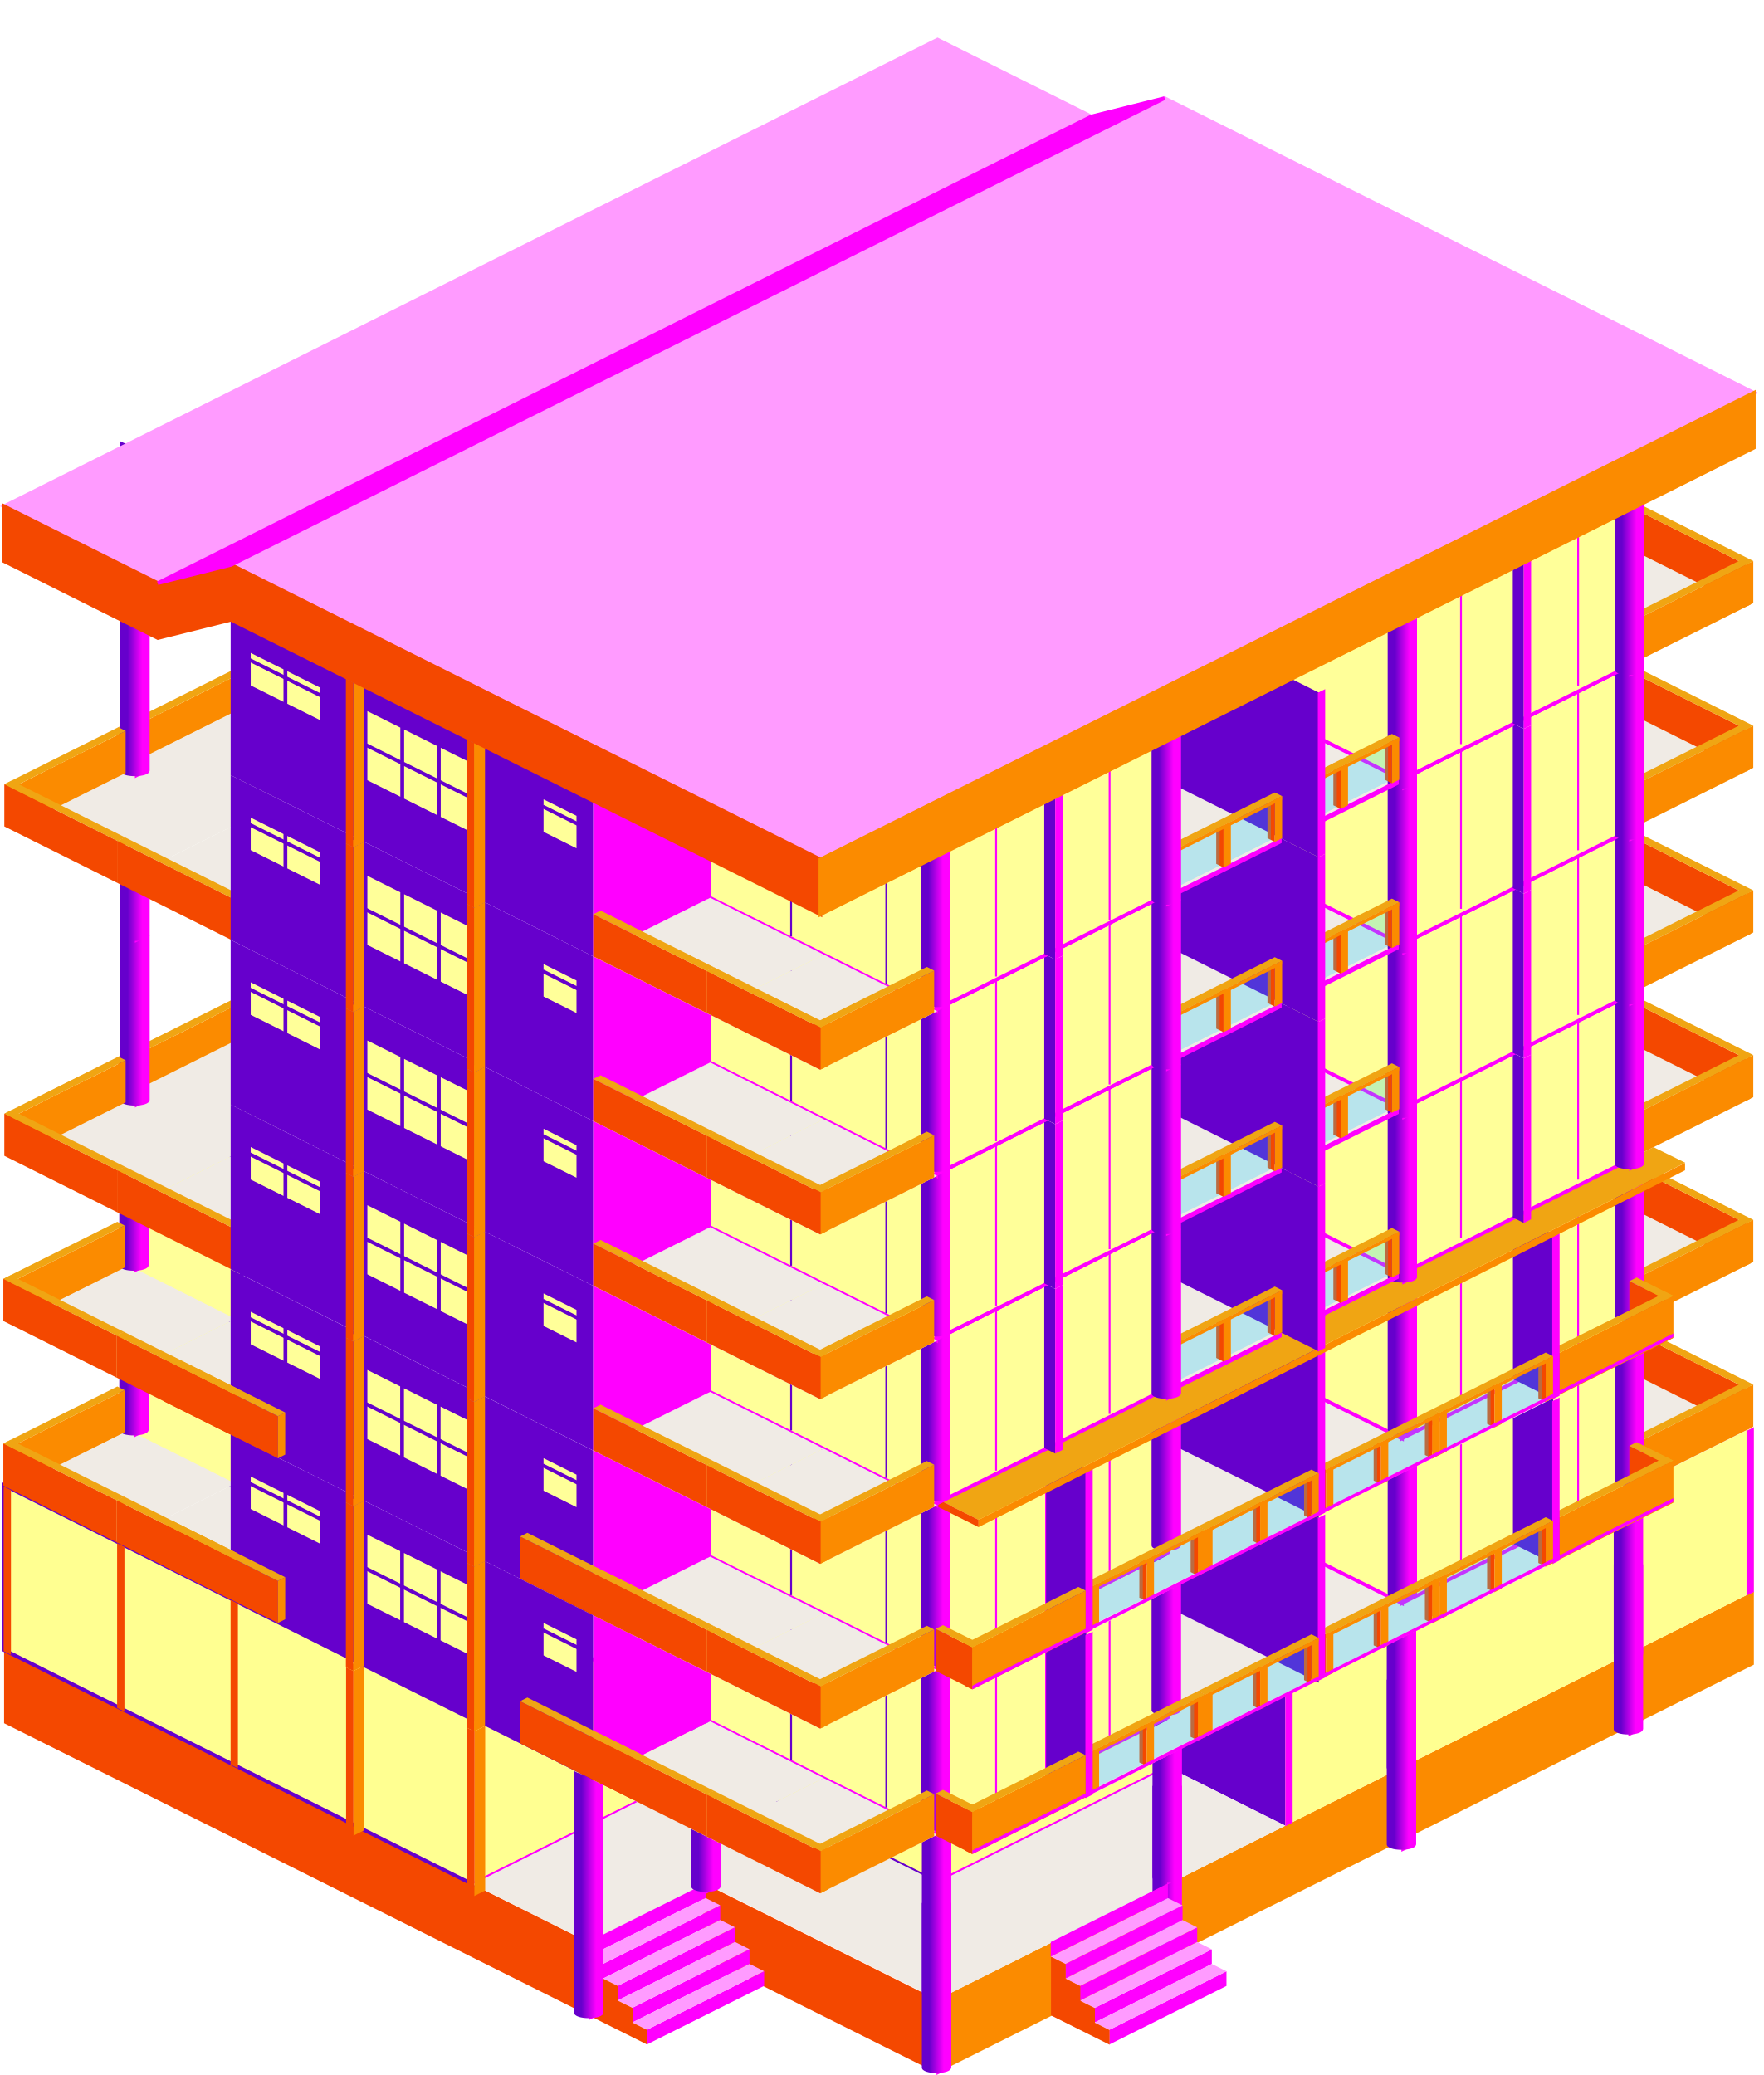
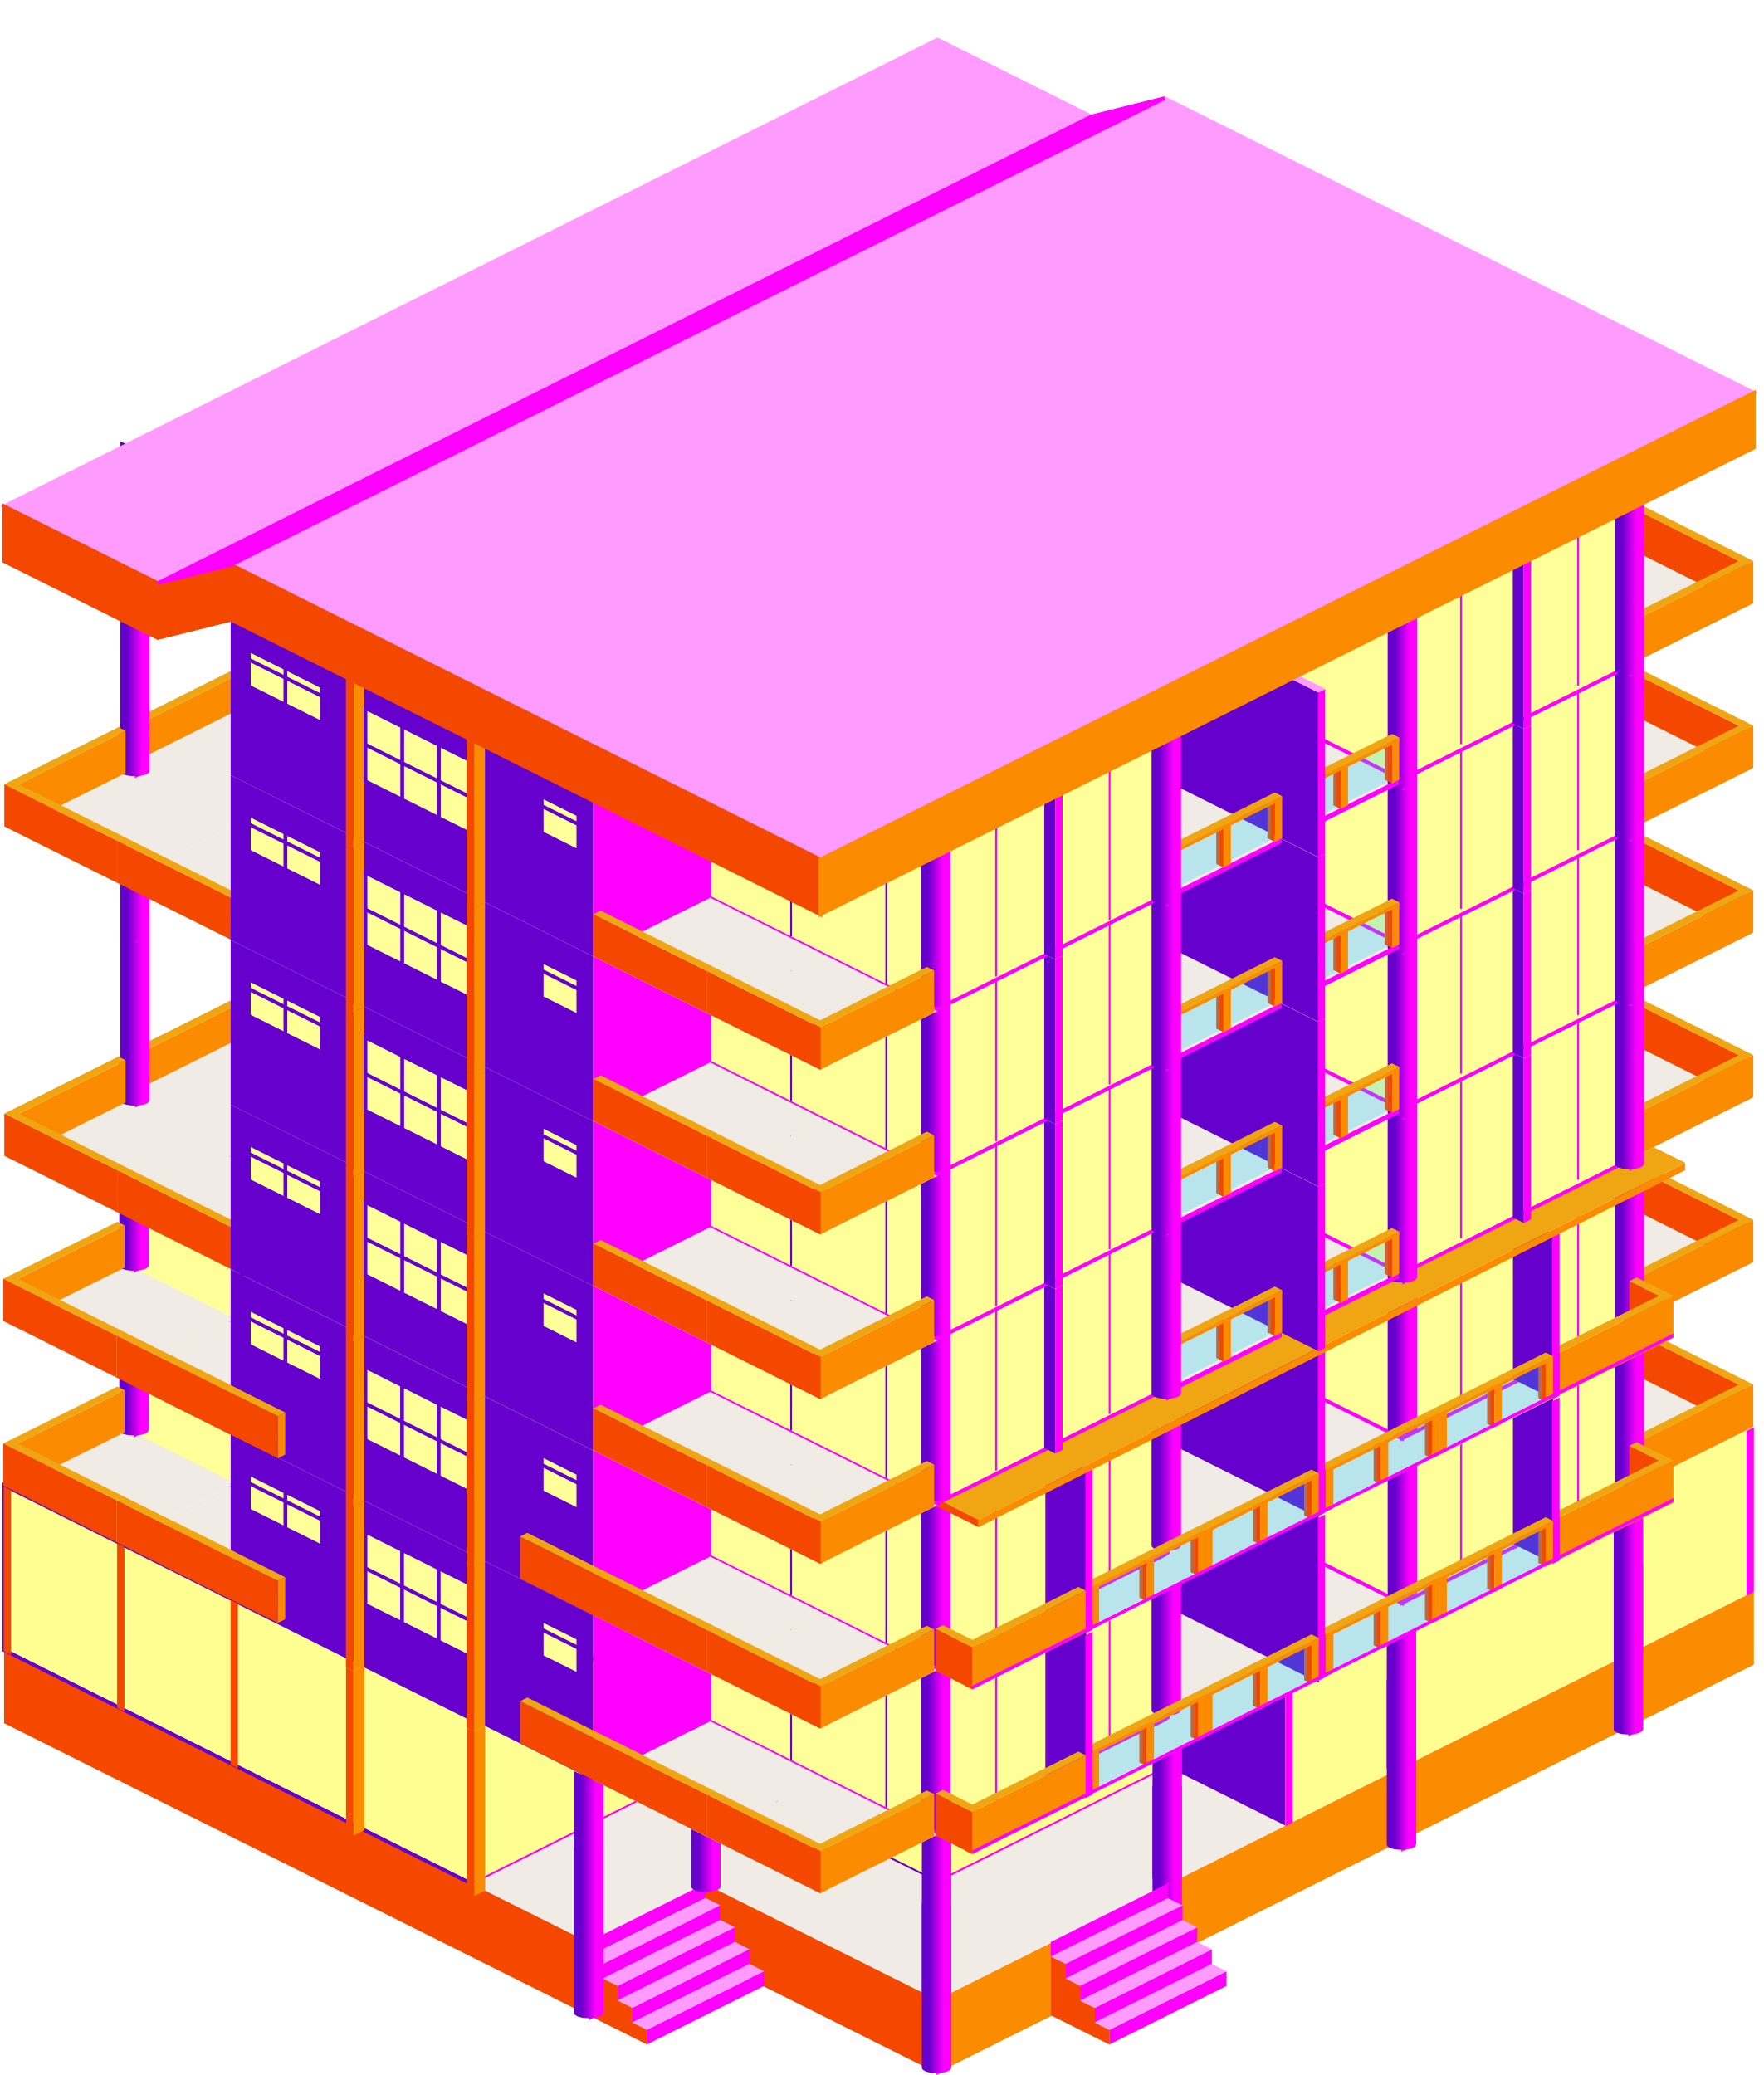
<svg xmlns="http://www.w3.org/2000/svg" xmlns:xlink="http://www.w3.org/1999/xlink" width="136mm" height="160mm" viewBox="0 0 481.89 566.929" id="svg2" version="1.1">
  <defs id="defs4">
    <linearGradient id="linearGradient13265">
      <stop style="stop-color:#6600cc;stop-opacity:1" offset="0" id="stop13267" />
      <stop style="stop-color:#ff00ff;stop-opacity:1" offset="1" id="stop13269" />
    </linearGradient>
    <linearGradient xlink:href="#linearGradient13265" id="linearGradient21594" gradientUnits="userSpaceOnUse" x1="308.002" y1="793.927" x2="312.002" y2="793.927" />
  </defs>
  <g id="layer1" style="display:inline" transform="translate(-53.88197,-271.5421)">
    <g id="g21160">
      <g transform="translate(-636.1152,-181.3579)" id="g7078">
        <path style="fill:#f44800;fill-opacity:1;fill-rule:evenodd;stroke:none;stroke-width:1px;stroke-linecap:butt;stroke-linejoin:miter;stroke-opacity:1" d="m 247,773.362 0,-11.5 -31,-15.5 0,11.5 z" id="path7072" />
        <path style="fill:#fb8b00;fill-opacity:1;fill-rule:evenodd;stroke:none;stroke-width:1px;stroke-linecap:butt;stroke-linejoin:miter;stroke-opacity:1" d="m 247,761.862 2,-1 0,11.5 -2,1 z" id="path7074" />
        <path style="fill:#f0a513;fill-opacity:1;fill-rule:evenodd;stroke:none;stroke-width:1px;stroke-linecap:butt;stroke-linejoin:miter;stroke-opacity:1" d="m 249,760.862 -2,1 -31,-15.5 2,-1 z" id="path7076" />
      </g>
      <g id="g7087" transform="matrix(-1,0,0,1,-135.6715,-181.3579)">
        <path id="path7089" d="m 247,773.362 0,-11.5 -31,-15.5 0,11.5 z" style="fill:#fb8b00;fill-opacity:1;fill-rule:evenodd;stroke:none;stroke-width:1px;stroke-linecap:butt;stroke-linejoin:miter;stroke-opacity:1" />
        <path id="path7091" d="m 247,761.862 2,-1 0,11.5 -2,1 z" style="fill:#f44800;fill-opacity:1;fill-rule:evenodd;stroke:none;stroke-width:1px;stroke-linecap:butt;stroke-linejoin:miter;stroke-opacity:1" />
        <path id="path7093" d="m 249,760.862 -2,1 -31,-15.5 2,-1 z" style="fill:#f0a513;fill-opacity:1;fill-rule:evenodd;stroke:none;stroke-width:1px;stroke-linecap:butt;stroke-linejoin:miter;stroke-opacity:1" />
      </g>
      <g transform="translate(-415.1854,-248.6829)" id="g7297">
        <g id="g7282" transform="translate(-14.25,6.25)">
          <g id="g7274" transform="translate(29,-14.5)">
            <path style="fill:#f44800;fill-opacity:1;fill-rule:evenodd;stroke:none;stroke-width:1px;stroke-linecap:butt;stroke-linejoin:miter;stroke-opacity:1" d="m 50.059,841.363 -2,-1 0,11.5 2,1 z" id="path7276" />
            <path id="path7278" d="m 50.059,841.363 2,-1 0,11.5 -2,1 z" style="fill:#fb8b00;fill-opacity:1;fill-rule:evenodd;stroke:none;stroke-width:1px;stroke-linecap:butt;stroke-linejoin:miter;stroke-opacity:1" />
          </g>
          <path style="fill:#17d0ff;fill-opacity:0.256;fill-rule:evenodd;stroke:none;stroke-width:1px;stroke-linecap:butt;stroke-linejoin:miter;stroke-opacity:1" d="m 66,832.362 12,-6 0,11.5 -12,6 z" id="path7248" />
          <g transform="translate(15,-7.5)" id="g7268">
            <path id="path7270" d="m 50.059,841.363 -2,-1 0,11.5 2,1 z" style="fill:#f44800;fill-opacity:1;fill-rule:evenodd;stroke:none;stroke-width:1px;stroke-linecap:butt;stroke-linejoin:miter;stroke-opacity:1" />
            <path style="fill:#fb8b00;fill-opacity:1;fill-rule:evenodd;stroke:none;stroke-width:1px;stroke-linecap:butt;stroke-linejoin:miter;stroke-opacity:1" d="m 50.059,841.363 2,-1 0,11.5 -2,1 z" id="path7272" />
          </g>
          <path id="path7223" d="m 51,839.862 13,-6.5 0,11.5 -13,6.5 z" style="fill:#17d0ff;fill-opacity:0.256;fill-rule:evenodd;stroke:none;stroke-width:1px;stroke-linecap:butt;stroke-linejoin:miter;stroke-opacity:1" />
          <g id="g7264">
            <path style="fill:#f44800;fill-opacity:1;fill-rule:evenodd;stroke:none;stroke-width:1px;stroke-linecap:butt;stroke-linejoin:miter;stroke-opacity:1" d="m 50.059,841.363 -2,-1 0,11.5 2,1 z" id="path7219" />
            <path id="path7262" d="m 50.059,841.363 2,-1 0,11.5 -2,1 z" style="fill:#fb8b00;fill-opacity:1;fill-rule:evenodd;stroke:none;stroke-width:1px;stroke-linecap:butt;stroke-linejoin:miter;stroke-opacity:1" />
          </g>
          <path id="path7221" d="m 48.059,840.363 2,1 31,-15.5 -2,-1 z" style="fill:#f0a513;fill-opacity:1;fill-rule:evenodd;stroke:none;stroke-width:1px;stroke-linecap:butt;stroke-linejoin:miter;stroke-opacity:1" />
          <path id="path7280" d="m 50,841.362 0,1 31,-15.5 0,-1 z" style="fill:#fb8b00;fill-opacity:1;fill-rule:evenodd;stroke:none;stroke-width:1px;stroke-linecap:butt;stroke-linejoin:miter;stroke-opacity:1" />
        </g>
      </g>
      <g transform="matrix(-1,0,0,1,-357.7009,-245.6777)" id="g7529">
        <g transform="translate(-14.25,6.25)" id="g7531">
          <g transform="translate(29,-14.5)" id="g7533">
            <path id="path7535" d="m 50.059,841.363 -2,-1 0,11.5 2,1 z" style="fill:#fb8b00;fill-opacity:1;fill-rule:evenodd;stroke:none;stroke-width:1px;stroke-linecap:butt;stroke-linejoin:miter;stroke-opacity:1" />
            <path style="fill:#f44800;fill-opacity:1;fill-rule:evenodd;stroke:none;stroke-width:1px;stroke-linecap:butt;stroke-linejoin:miter;stroke-opacity:1" d="m 50.059,841.363 2,-1 0,11.5 -2,1 z" id="path7537" />
          </g>
          <path id="path7539" d="m 66,832.362 12,-6 0,11.5 -12,6 z" style="fill:#17d0ff;fill-opacity:0.256;fill-rule:evenodd;stroke:none;stroke-width:1px;stroke-linecap:butt;stroke-linejoin:miter;stroke-opacity:1" />
          <g id="g7541" transform="translate(15,-7.5)">
            <path style="fill:#fb8b00;fill-opacity:1;fill-rule:evenodd;stroke:none;stroke-width:1px;stroke-linecap:butt;stroke-linejoin:miter;stroke-opacity:1" d="m 50.059,841.363 -2,-1 0,11.5 2,1 z" id="path7543" />
            <path id="path7545" d="m 50.059,841.363 2,-1 0,11.5 -2,1 z" style="fill:#f44800;fill-opacity:1;fill-rule:evenodd;stroke:none;stroke-width:1px;stroke-linecap:butt;stroke-linejoin:miter;stroke-opacity:1" />
          </g>
          <path style="fill:#17d0ff;fill-opacity:0.256;fill-rule:evenodd;stroke:none;stroke-width:1px;stroke-linecap:butt;stroke-linejoin:miter;stroke-opacity:1" d="m 51,839.862 13,-6.5 0,11.5 -13,6.5 z" id="path7547" />
          <g id="g7549">
            <path id="path7551" d="m 50.059,841.363 -2,-1 0,11.5 2,1 z" style="fill:#fb8b00;fill-opacity:1;fill-rule:evenodd;stroke:none;stroke-width:1px;stroke-linecap:butt;stroke-linejoin:miter;stroke-opacity:1" />
            <path style="fill:#f44800;fill-opacity:1;fill-rule:evenodd;stroke:none;stroke-width:1px;stroke-linecap:butt;stroke-linejoin:miter;stroke-opacity:1" d="m 50.059,841.363 2,-1 0,11.5 -2,1 z" id="path7553" />
          </g>
          <path style="fill:#f0a513;fill-opacity:1;fill-rule:evenodd;stroke:none;stroke-width:1px;stroke-linecap:butt;stroke-linejoin:miter;stroke-opacity:1" d="m 48.059,840.363 2,1 31,-15.5 -2,-1 z" id="path7555" />
          <path style="fill:#f44800;fill-opacity:1;fill-rule:evenodd;stroke:none;stroke-width:1px;stroke-linecap:butt;stroke-linejoin:miter;stroke-opacity:1" d="m 50,841.362 0,1 31,-15.5 0,-1 z" id="path7557" />
        </g>
      </g>
      <g id="g7733" transform="translate(-611.949,-191.0382)" style="display:inline">
        <path id="path7735" d="m 225,762.362 0,-11.5 -10,-5 0,11.5 z" style="fill:#f44800;fill-opacity:1;fill-rule:evenodd;stroke:none;stroke-width:1px;stroke-linecap:butt;stroke-linejoin:miter;stroke-opacity:1" />
        <path id="path7737" d="m 225,750.862 2,-1 0,11.5 -2,1 z" style="fill:#fb8b00;fill-opacity:1;fill-rule:evenodd;stroke:none;stroke-width:1px;stroke-linecap:butt;stroke-linejoin:miter;stroke-opacity:1" />
        <path id="path7739" d="m 227,749.862 -2,1 -10,-5 2,-1 z" style="fill:#f0a513;fill-opacity:1;fill-rule:evenodd;stroke:none;stroke-width:1px;stroke-linecap:butt;stroke-linejoin:miter;stroke-opacity:1" />
      </g>
      <g transform="translate(-564.0095,-171.5726)" style="display:inline;fill:#ffff91;fill-opacity:1" id="g12073">
        <path style="fill:#ffff99;fill-opacity:1;fill-rule:evenodd;stroke:#6600cc;stroke-width:1px;stroke-linecap:butt;stroke-linejoin:miter;stroke-opacity:1" d="m 120,722.362 10,5 0,20 -10,-5 z" id="path12069" />
        <path style="fill:#ffff91;fill-opacity:1;fill-rule:evenodd;stroke:#6600cc;stroke-width:1px;stroke-linecap:butt;stroke-linejoin:miter;stroke-opacity:1" d="m 120,732.362 10,5" id="path12071" />
      </g>
      <g transform="translate(-444,-228)" id="g12146">
        <path style="display:inline;fill:#ffff99;fill-opacity:1;fill-rule:evenodd;stroke:#6600cc;stroke-width:1px;stroke-linecap:butt;stroke-linejoin:miter;stroke-opacity:1" d="m -21.25,788.612 10,5 0,10 -10,-5 z" id="path12098" />
        <path style="fill:none;fill-rule:evenodd;stroke:#6600cc;stroke-width:1px;stroke-linecap:butt;stroke-linejoin:miter;stroke-opacity:1" d="m -21,791.362 10,5" id="path12144" />
      </g>
      <g transform="translate(-684.5,-170.25)" id="g12175" style="display:inline">
        <path style="fill:#fb8b00;fill-opacity:1;fill-rule:evenodd;stroke:none;stroke-width:1px;stroke-linecap:butt;stroke-linejoin:miter;stroke-opacity:1" d="m 176,783.862 0,-45 3,-1.5 0,45 z" id="path12169" />
        <path style="fill:#f44800;fill-opacity:1;fill-rule:evenodd;stroke:none;stroke-width:1px;stroke-linecap:butt;stroke-linejoin:miter;stroke-opacity:1" d="m 176,783.862 -2,-1 0,-45 2,1 z" id="path12171" />
        <path style="fill:#f0a513;fill-opacity:1;fill-rule:evenodd;stroke:none;stroke-width:1px;stroke-linecap:butt;stroke-linejoin:miter;stroke-opacity:1" d="m 174,737.862 2,1 3,-1.5 -2,-1 -3,1.5" id="path12173" />
      </g>
      <g style="display:inline;opacity:1;stroke:none" id="g13177" transform="translate(-812.0025,-143.4693)">
        <path id="path13175" d="m 314,815.862 -4,2 0,-45 4,-2 z" style="fill:#ff00ff;fill-opacity:1;fill-rule:evenodd;stroke:none;stroke-width:1px;stroke-linecap:butt;stroke-linejoin:miter;stroke-opacity:1" />
        <path id="path13263" d="m 306.002,770.832 c 4,2 5,1 8,0 l 0,45 c 0,2 -8,2 -8,0 z" style="fill:url(#linearGradient21594);fill-opacity:1;fill-rule:evenodd;stroke:none;stroke-width:1px;stroke-linecap:butt;stroke-linejoin:miter;stroke-opacity:1" />
      </g>
      <g style="display:inline" id="g14019" transform="matrix(-1,0,0,1,-317,-169.9062)">
        <path id="path14021" d="m 176,783.862 0,-45 3,-1.5 0,45 z" style="fill:#6600cc;fill-opacity:1;fill-rule:evenodd;stroke:none;stroke-width:1px;stroke-linecap:butt;stroke-linejoin:miter;stroke-opacity:1" />
        <path id="path14023" d="m 176,783.862 -2,-1 0,-45 2,1 z" style="fill:#ff00ff;fill-opacity:1;fill-rule:evenodd;stroke:none;stroke-width:1px;stroke-linecap:butt;stroke-linejoin:miter;stroke-opacity:1" />
        <path id="path14025" d="m 174,737.862 2,1 3,-1.5 -2,-1 -3,1.5" style="fill:#ff9bff;fill-opacity:1;fill-rule:evenodd;stroke:none;stroke-width:1px;stroke-linecap:butt;stroke-linejoin:miter;stroke-opacity:1" />
      </g>
      <path style="display:inline;fill:#f44800;fill-opacity:1;fill-rule:evenodd;stroke:none;stroke-width:1px;stroke-linecap:butt;stroke-linejoin:miter;stroke-opacity:1" d="m -468.75,651.612 -2,-1 0,-45 2,1 z" id="path12171-1" />
      <path id="path14078" d="m -461.25,651.612 2,-1 0,-45 -2,1 z" style="display:inline;fill:#ff00ff;fill-opacity:1;fill-rule:evenodd;stroke:none;stroke-width:1px;stroke-linecap:butt;stroke-linejoin:miter;stroke-opacity:1" />
    </g>
    <g id="layer4" />
  </g>
  <g id="layer2" style="display:inline;opacity:1" transform="translate(-53.88197,-271.5421)" />
  <g id="g7469" style="display:inline" transform="translate(-53.88197,-271.5421)" />
  <g id="layer3" style="display:inline" transform="translate(-53.88197,-271.5421)">
    <g id="g21403">
      <path style="display:inline;fill:#f44800;fill-opacity:1;fill-rule:evenodd;stroke:none;stroke-width:1px;stroke-linecap:butt;stroke-linejoin:miter;stroke-opacity:1" d="m 309.906,837.956 0,-20 -64,-32 0,20 z" id="path6092" />
      <path id="path6090" d="m 215,822.362 0,-20 -160,-80 0,20 z" style="display:inline;fill:#f44800;fill-opacity:1;fill-rule:evenodd;stroke:none;stroke-width:1px;stroke-linecap:butt;stroke-linejoin:miter;stroke-opacity:1" />
      <path style="display:inline;fill:#fb8b00;fill-opacity:1;fill-rule:evenodd;stroke:none;stroke-width:1px;stroke-linecap:butt;stroke-linejoin:miter;stroke-opacity:1" d="m 310,837.862 0,-20 223,-111.5 0,20 z" id="path6094" />
      <path style="display:inline;fill:#ffff91;fill-opacity:1;fill-rule:evenodd;stroke:#ff00ff;stroke-width:1px;stroke-linecap:butt;stroke-linejoin:miter;stroke-opacity:1" d="m 310,740.862 0,45 63,-31.5 0,-45 z" id="path6963" />
      <path style="display:inline;fill:#ffff91;fill-opacity:1;fill-rule:evenodd;stroke:#6600cc;stroke-width:1px;stroke-linecap:butt;stroke-linejoin:miter;stroke-opacity:1" d="m 183,741.362 0,45 -128,-64 0,-45 z" id="path6965" />
      <path id="path6978" d="m 405,725.362 0,45 128,-64 0,-45 z" style="display:inline;fill:#ffff91;fill-opacity:1;fill-rule:evenodd;stroke:none;stroke-width:1px;stroke-linecap:butt;stroke-linejoin:miter;stroke-opacity:1" />
      <path id="path6980" d="m 405,725.362 0,45 -32,-16 0,-45 z" style="display:inline;fill:#6600cc;fill-opacity:1;fill-rule:evenodd;stroke:none;stroke-width:1px;stroke-linecap:butt;stroke-linejoin:miter;stroke-opacity:1" />
      <path id="path6982" d="m 183,741.362 0,45 64,-32 0,-45 z" style="display:inline;fill:#ffff91;fill-opacity:1;fill-rule:evenodd;stroke:#ff00ff;stroke-width:1px;stroke-linecap:butt;stroke-linejoin:miter;stroke-opacity:1" />
      <path style="display:inline;fill:#ffff91;fill-opacity:1;fill-rule:evenodd;stroke:#6600cc;stroke-width:1px;stroke-linecap:butt;stroke-linejoin:miter;stroke-opacity:1" d="m 310,740.862 0,45 -63,-31.5 0,-45 z" id="path6984" />
      <path id="path6992" d="m 183,786.362 64,-32 63,31.5 63,-31.5 32,16 -95,47.5 -63,-31.5 -32,16 z" style="display:inline;fill:#f0ebe5;fill-opacity:1;fill-rule:evenodd;stroke:none;stroke-width:1px;stroke-linecap:butt;stroke-linejoin:miter;stroke-opacity:1" />
      <g transform="matrix(-1,0,0,1,-486.3693,-250.252)" id="g9451" style="display:inline">
        <g transform="translate(-1525.571,465.2852)" id="g8578-4">
          <path id="path3437-4" d="m 776.571,599.077 32,16 0,-4 -32,-16 z" style="fill:#ff00ff;fill-opacity:1;stroke:none" />
          <path style="fill:#ff00ff;fill-opacity:1;stroke:none" d="m 780.571,593.077 32,16 0,-4 -32,-16 z" id="path4530-9" />
          <path style="fill:#ff9bff;fill-opacity:1;stroke:none" d="m 780.571,593.077 -4,2 32,16 4,-2 z" id="path4532-2" />
          <path id="path4536-9" d="m 784.571,587.077 32,16 0,-4 -32,-16 z" style="fill:#ff00ff;fill-opacity:1;stroke:none" />
          <path id="path4538-2" d="m 784.571,587.077 -4,2 32,16 4,-2 z" style="fill:#ff9bff;fill-opacity:1;stroke:none" />
          <path style="fill:#ff00ff;fill-opacity:1;stroke:none" d="m 788.571,581.077 32,16 0,-4 -32,-16 z" id="path4542-5" />
          <path style="fill:#ff9bff;fill-opacity:1;stroke:none" d="m 788.571,581.077 -4,2 32,16 4,-2 z" id="path4544-8" />
          <path id="path4548-4" d="m 792.571,575.077 32,16 0,-4 -32,-16 z" style="fill:#ff00ff;fill-opacity:1;stroke:none" />
          <path id="path4550-9" d="m 792.571,575.077 -4,2 32,16 4,-2 z" style="fill:#ff9bff;fill-opacity:1;stroke:none" />
        </g>
        <path id="path6098" d="m -717.066,1080.415 0,-4 4,-2 0,-4 4,-2 0,-4 4,-2 0,-4 4,-2 0,16 z" style="fill:#f44800;fill-opacity:1;fill-rule:evenodd;stroke:none;stroke-width:1px;stroke-linecap:butt;stroke-linejoin:miter;stroke-opacity:1" />
      </g>
      <use height="100%" width="100%" transform="translate(691.928,175.963)" id="use12215" xlink:href="#g12175" y="0" x="0" style="display:inline" />
      <use height="100%" width="100%" transform="translate(-33,-16.5)" id="use12405" xlink:href="#use12215" y="0" x="0" style="display:inline" />
      <use height="100%" width="100%" transform="translate(811.7188,143.5784)" id="use13202" xlink:href="#g13177" y="0" x="0" style="display:inline" />
      <use height="100%" width="100%" transform="translate(-63,-29)" id="use13204" xlink:href="#use13202" y="0" x="0" style="display:inline" />
      <use height="100%" width="100%" transform="translate(-32,13.5)" id="use13261" xlink:href="#use13204" y="0" x="0" style="display:inline" />
      <use height="100%" width="100%" transform="translate(587.625,103.0625)" id="use14072" xlink:href="#path12171-1" y="0" x="0" style="display:inline" />
      <use height="100%" width="100%" transform="translate(-31,-15.5)" id="use14074" xlink:href="#use14072" y="0" x="0" style="display:inline" />
      <use height="100%" width="100%" transform="translate(-31,-15.5)" id="use14076" xlink:href="#use14074" y="0" x="0" style="display:inline" />
      <use height="100%" width="100%" transform="translate(866.2523,118.8809)" id="use14080" xlink:href="#path14078" y="0" x="0" style="display:inline" />
      <use height="100%" width="100%" transform="translate(64,-30)" id="use14082" xlink:href="#use13206" y="0" x="0" style="display:inline" />
      <use height="100%" width="100%" transform="translate(62,-31)" id="use14084" xlink:href="#use14082" y="0" x="0" style="display:inline" />
      <use height="100%" width="100%" transform="translate(126,-63)" id="use14086" xlink:href="#use14080" y="0" x="0" style="display:inline" />
      <use height="100%" width="100%" transform="translate(0,21)" id="use14088" xlink:href="#use14082" y="0" x="0" style="display:inline" />
      <use height="100%" width="100%" transform="translate(0,20.5)" id="use14090" xlink:href="#use14084" y="0" x="0" style="display:inline" />
      <use height="100%" width="100%" transform="translate(0,20.5)" id="use14092" xlink:href="#use13202" y="0" x="0" style="display:inline" />
      <use height="100%" width="100%" transform="translate(0,21)" id="use14094" xlink:href="#use13261" y="0" x="0" style="display:inline" />
      <use height="100%" width="100%" transform="translate(0,20)" id="use14098" xlink:href="#use13206" y="0" x="0" style="display:inline" />
      <use height="100%" width="100%" transform="translate(126.2981,0.02772817)" id="use6096" xlink:href="#g9451" y="0" x="0" style="display:inline" />
      <use height="100%" width="100%" transform="translate(63,-31.5)" id="use13206" xlink:href="#use13202" y="0" x="0" style="display:inline" />
      <g id="g12293" style="display:inline;opacity:1">
        <path style="fill:#ffff99;fill-opacity:1;fill-rule:evenodd;stroke:#6600cc;stroke-width:1px;stroke-linecap:butt;stroke-linejoin:miter;stroke-opacity:1" d="m 119.892,633.842 0,45 -32,-16 0,-45 z" id="path12496" />
        <path style="fill:#f0ebe5;fill-opacity:1;fill-rule:evenodd;stroke:none;stroke-width:1px;stroke-linecap:butt;stroke-linejoin:miter;stroke-opacity:1" d="m 55.153,677.368 32,-16 31,15.5 -32,16 z" id="path12438" />
        <path id="path12440" d="m 86.153,692.868 32,-16 31,15.5 -32,16 z" style="fill:#f0ebe5;fill-opacity:1;fill-rule:evenodd;stroke:none;stroke-width:1px;stroke-linecap:butt;stroke-linejoin:miter;stroke-opacity:1" />
        <path id="path12432" d="m 247.664,696.77 0,45 62,31 0,-45 -62,-31 z m 92.25,15.5 -30,15 0,45 30,-15 0,-45 z" style="fill:#ffff99;fill-opacity:1;fill-rule:evenodd;stroke:#ff00ff;stroke-width:1px;stroke-linecap:butt;stroke-linejoin:miter;stroke-opacity:1" />
        <use transform="translate(-0.25,-45.70406)" height="100%" width="100%" id="use13210" xlink:href="#use13202" y="0" x="0" style="display:inline;opacity:1" />
        <path id="path8071" d="m 386.125,744.362 -33,17 0,-10 20,-10 z" style="fill:#f0ebe5;fill-opacity:1;fill-rule:evenodd;stroke:none;stroke-width:1px;stroke-linecap:butt;stroke-linejoin:miter;stroke-opacity:1" />
        <path id="path8073" d="m 446.956,714.135 31.265,-15.602 -10,-5 -30,16 z" style="fill:#f0ebe5;fill-opacity:1;fill-rule:evenodd;stroke:none;stroke-width:1px;stroke-linecap:butt;stroke-linejoin:miter;stroke-opacity:1" />
        <path id="path7110" d="m 215.892,712.842 0,45 32,-16 0,-45 z" style="fill:#ff00ff;fill-opacity:1;fill-rule:evenodd;stroke:none;stroke-width:1px;stroke-linecap:butt;stroke-linejoin:miter;stroke-opacity:1" />
        <g id="g7144" transform="translate(223.8917,-112.0199)">
          <path style="fill:#f0ebe5;fill-opacity:1;fill-rule:evenodd;stroke:none;stroke-width:1px;stroke-linecap:butt;stroke-linejoin:miter;stroke-opacity:1" d="m 246,773.862 32,-16 31,15.5 -32,16 z" id="path7146" />
          <use x="0" y="0" xlink:href="#use7083" id="use7152" transform="translate(60,1)" width="100%" height="100%" />
          <use x="0" y="0" xlink:href="#g7087" id="use7154" transform="translate(659.8608,197.2547)" width="100%" height="100%" />
        </g>
        <path id="path12435" d="m 467.913,649.019 0,45 32,-16 0,-45 z" style="fill:#ffff99;fill-opacity:1;fill-rule:evenodd;stroke:#ff00ff;stroke-width:1px;stroke-linecap:butt;stroke-linejoin:miter;stroke-opacity:1" />
        <use height="100%" width="100%" transform="translate(62,-31)" id="use13527" xlink:href="#use13248" y="0" x="0" />
        <path style="fill:#6600cc;fill-opacity:1;fill-rule:evenodd;stroke:none;stroke-width:1px;stroke-linecap:butt;stroke-linejoin:miter;stroke-opacity:1" d="m 215.892,712.842 0,45 -99,-49.5 0,-45 z" id="path7112" />
        <use height="100%" width="100%" transform="translate(895.9375,111.75)" id="use7810" xlink:href="#g7733" y="0" x="0" />
        <path style="fill:#f0ebe5;fill-opacity:1;fill-rule:evenodd;stroke:none;stroke-width:1px;stroke-linecap:butt;stroke-linejoin:miter;stroke-opacity:1" d="m 415.307,698.797 -32,16 31,15.5 32,-16 -2.307,-1.152 0,-7.283 -7.281,3.641 -21.412,-10.705 z" id="path7114" />
        <path id="path7131" d="m 341.307,725.798 32,-16 41,20.5 -32,16 z" style="fill:#f0ebe5;fill-opacity:1;fill-rule:evenodd;stroke:none;stroke-width:1px;stroke-linecap:butt;stroke-linejoin:miter;stroke-opacity:1" />
        <path id="path7174" d="m 467.914,649.02 -31,15.5 0,45 31,-15.5 0,-45 z m -62.025,0.053 0,45 31,15.5 0,-45 -31,-15.5 z" style="fill:#ffff99;fill-opacity:1;fill-rule:evenodd;stroke:#ff00ff;stroke-width:1px;stroke-linecap:butt;stroke-linejoin:miter;stroke-opacity:1" />
        <use height="100%" width="100%" transform="translate(127.5,-63.25)" id="use13248" xlink:href="#use13210" y="0" x="0" />
        <use style="stroke-width:0.5;stroke-miterlimit:4;stroke-dasharray:none" x="0" y="0" xlink:href="#use12422" id="use12426" transform="translate(128,-64)" width="100%" height="100%" />
        <use style="stroke-width:0.5;stroke-miterlimit:4;stroke-dasharray:none" height="100%" width="100%" transform="translate(96,-48)" id="use12424" xlink:href="#use12422" y="0" x="0" />
        <use x="0" y="0" xlink:href="#use7095" id="use7806" transform="translate(201.875,-91.125)" width="100%" height="100%" />
        <use x="0" y="0" xlink:href="#g7815" id="use7838" transform="translate(127.5364,-63.96231)" width="100%" height="100%" />
        <use height="100%" width="100%" transform="translate(31,-15.5)" id="use8069" xlink:href="#use7315" y="0" x="0" />
        <use x="0" y="0" xlink:href="#use7313" id="use7315" transform="translate(33,-16.5)" width="100%" height="100%" />
        <g id="g7697" transform="translate(10,5)">
          <path style="fill:#6600cc;fill-opacity:1;fill-rule:evenodd;stroke:none;stroke-width:1px;stroke-linecap:butt;stroke-linejoin:miter;stroke-opacity:1" d="m 404.154,681.286 0,45 -41,-20.5 0,-45 z" id="path7191" />
          <path id="path7195" d="m 403.892,725.842 2,-1 0,-44.5 -2,1 z" style="fill:#ff00ff;fill-opacity:1;fill-rule:evenodd;stroke:none;stroke-width:1px;stroke-linecap:butt;stroke-linejoin:miter;stroke-opacity:1" />
        </g>
        <use x="0" y="0" xlink:href="#g7297" id="use7313" transform="translate(762.5098,135.6447)" width="100%" height="100%" />
        <path id="path7187" d="m 339.913,712.269 0,45 33,-16.5 0,-45 z" style="fill:#ffff99;fill-opacity:1;fill-rule:evenodd;stroke:#ff00ff;stroke-width:1px;stroke-linecap:butt;stroke-linejoin:miter;stroke-opacity:1" />
        <use height="100%" width="100%" transform="translate(63,-31.5)" id="use13516" xlink:href="#use13210" y="0" x="0" />
        <use style="stroke-width:0.5;stroke-miterlimit:4;stroke-dasharray:none" transform="translate(31,-15.5)" height="100%" width="100%" id="use12422" xlink:href="#path12420" y="0" x="0" />
        <path id="path12420" d="m 326,719.362 0,44" style="fill:none;fill-rule:evenodd;stroke:#ff00ff;stroke-width:0.5;stroke-linecap:butt;stroke-linejoin:miter;stroke-miterlimit:4;stroke-dasharray:none;stroke-opacity:1" />
        <path style="fill:#f0ebe5;fill-opacity:1;fill-rule:evenodd;stroke:none;stroke-width:1px;stroke-linecap:butt;stroke-linejoin:miter;stroke-opacity:1" d="m 246.892,773.342 32,-16 31,15.5 -32,16 z" id="path7064" />
        <path id="path7066" d="m 215.892,757.842 32,-16 31,15.5 -32,16 z" style="fill:#f0ebe5;fill-opacity:1;fill-rule:evenodd;stroke:none;stroke-width:1px;stroke-linecap:butt;stroke-linejoin:miter;stroke-opacity:1" />
        <use x="0" y="0" xlink:href="#use7083" id="use7661" transform="translate(-20,-10)" width="100%" height="100%" />
        <use x="0" y="0" xlink:href="#g7078" id="use7083" transform="translate(636.0694,181.3379)" width="100%" height="100%" />
        <use x="0" y="0" xlink:href="#use7083" id="use7085" transform="translate(31,15.5)" width="100%" height="100%" />
        <use x="0" y="0" xlink:href="#g7087" id="use7095" transform="translate(660.7525,196.7348)" width="100%" height="100%" />
        <use x="0" y="0" xlink:href="#g7733" id="use7789" transform="translate(706.4375,206.75)" width="100%" height="100%" />
        <use height="100%" width="100%" transform="translate(-31,15.5)" id="use8067" xlink:href="#use7313" y="0" x="0" />
        <g transform="translate(-53.5,36.5)" id="g7815">
          <path id="path7817" d="m 404.154,681.286 0,45 -11,-5.5 0,-45 z" style="fill:#6600cc;fill-opacity:1;fill-rule:evenodd;stroke:none;stroke-width:1px;stroke-linecap:butt;stroke-linejoin:miter;stroke-opacity:1" />
          <path style="fill:#ff00ff;fill-opacity:1;fill-rule:evenodd;stroke:none;stroke-width:1px;stroke-linecap:butt;stroke-linejoin:miter;stroke-opacity:1" d="m 403.892,726.342 2,-1 0,-44.5 -2,1 z" id="path7819" />
        </g>
        <g transform="matrix(-1,0,0,1,566.456,4.751935)" id="use7703">
          <path style="fill:#fb8b00;fill-opacity:1;fill-rule:evenodd;stroke:none;stroke-width:1px;stroke-linecap:butt;stroke-linejoin:miter;stroke-opacity:1" d="m 247,773.362 0,-11.5 -31,-15.5 0,11.5 z" id="path8053" />
          <path style="fill:#f44800;fill-opacity:1;fill-rule:evenodd;stroke:none;stroke-width:1px;stroke-linecap:butt;stroke-linejoin:miter;stroke-opacity:1" d="m 247,761.862 2,-1 0,11.5 -2,1 z" id="path8055" />
          <path style="fill:#f0a513;fill-opacity:1;fill-rule:evenodd;stroke:none;stroke-width:1px;stroke-linecap:butt;stroke-linejoin:miter;stroke-opacity:1" d="m 249,760.862 -2,1 -31,-15.5 2,-1 z" id="path8057" />
        </g>
        <use style="display:inline" x="0" y="0" xlink:href="#g12146" id="use12150" transform="translate(667.1221,153.5281)" width="100%" height="100%" />
        <g id="use12403" style="display:inline;fill:#ffff91;fill-opacity:1" transform="translate(33.74054,-32.32256)">
          <path id="path14163" d="m 120,722.362 10,5 0,20 -10,-5 z" style="fill:#ffff99;fill-opacity:1;fill-rule:evenodd;stroke:#6600cc;stroke-width:1px;stroke-linecap:butt;stroke-linejoin:miter;stroke-opacity:1" />
          <path id="path14165" d="m 120,732.362 10,5" style="fill:#ffff91;fill-opacity:1;fill-rule:evenodd;stroke:#6600cc;stroke-width:1px;stroke-linecap:butt;stroke-linejoin:miter;stroke-opacity:1" />
        </g>
        <use x="0" y="0" xlink:href="#use12215-3" id="use12253" transform="translate(-33,-16.5)" width="100%" height="100%" />
        <path id="path12428" d="m 270,752.362 0,-44" style="fill:none;fill-rule:evenodd;stroke:#6600cc;stroke-width:0.5;stroke-linecap:butt;stroke-linejoin:miter;stroke-miterlimit:4;stroke-dasharray:none;stroke-opacity:1" />
        <path style="fill:none;fill-rule:evenodd;stroke:#6600cc;stroke-width:0.5;stroke-linecap:butt;stroke-linejoin:miter;stroke-miterlimit:4;stroke-dasharray:none;stroke-opacity:1" d="m 296,765.362 0,-44" id="path12430" />
        <use height="100%" width="100%" transform="translate(-219,-108)" id="use13529" xlink:href="#use13210" y="0" x="0" />
        <g transform="matrix(-1,0,0,1,303.9247,-95.00011)" id="use12462">
          <path style="fill:#fb8b00;fill-opacity:1;fill-rule:evenodd;stroke:none;stroke-width:1px;stroke-linecap:butt;stroke-linejoin:miter;stroke-opacity:1" d="m 247,773.362 0,-11.5 -31,-15.5 0,11.5 z" id="path12475" />
          <path style="fill:#f44800;fill-opacity:1;fill-rule:evenodd;stroke:none;stroke-width:1px;stroke-linecap:butt;stroke-linejoin:miter;stroke-opacity:1" d="m 247,761.862 2,-1 0,11.5 -2,1 z" id="path12477" />
          <path style="fill:#f0a513;fill-opacity:1;fill-rule:evenodd;stroke:none;stroke-width:1px;stroke-linecap:butt;stroke-linejoin:miter;stroke-opacity:1" d="m 249,760.862 -2,1 -31,-15.5 2,-1 z" id="path12479" />
        </g>
        <use height="100%" width="100%" transform="translate(-31,-15.5)" id="use12460" xlink:href="#use12456" y="0" x="0" />
        <use height="100%" width="100%" transform="translate(-161.1563,-80.37705)" id="use12456" xlink:href="#use7085" y="0" x="0" />
        <use height="100%" width="100%" transform="translate(13,6.5)" id="use12481" xlink:href="#use12456" y="0" x="0" />
        <use height="100%" width="100%" transform="translate(-80,-40)" id="use12544" xlink:href="#use12150" y="0" x="0" />
        <use height="100%" width="100%" transform="translate(10,5)" id="use14150" xlink:href="#use12403" y="0" x="0" />
        <use height="100%" width="100%" transform="translate(10,5)" id="use14167" xlink:href="#use14150" y="0" x="0" />
        <use style="display:inline" x="0" y="0" xlink:href="#g12175" id="use12215-3" transform="translate(691.875,130.9375)" width="100%" height="100%" />
        <use height="100%" width="100%" transform="translate(10,5)" id="use14184" xlink:href="#use12544" y="0" x="0" />
        <path id="path18558" d="m 511,680.861 -191.5,96.248 0,1 191.5,-96.248 0,-1 z" style="fill:#ff00ff;fill-opacity:1;fill-rule:evenodd;stroke:none;stroke-width:1px;stroke-linecap:butt;stroke-linejoin:miter;stroke-opacity:1" />
      </g>
      <use height="100%" width="100%" transform="translate(0,-45)" id="use13512" xlink:href="#g12293" y="0" x="0" style="display:inline;opacity:1" />
      <g id="g13930" transform="translate(0.2043516,-91.09003)" style="display:inline;opacity:1">
        <path id="path13913" d="M 514.062,680.315 321,777.878 l -11,-5.5 194,-97 z" style="fill:#f0a513;fill-opacity:1;fill-rule:evenodd;stroke:none;stroke-width:1px;stroke-linecap:butt;stroke-linejoin:miter;stroke-opacity:1" />
        <path id="path13926" d="m 310,772.378 0,2 11,5.5 0,-2 z" style="fill:#f44800;fill-opacity:1;fill-rule:evenodd;stroke:none;stroke-width:1px;stroke-linecap:butt;stroke-linejoin:miter;stroke-opacity:1" />
        <path id="path13928" d="m 321,777.878 0,2 193,-97.5 0,-2 z" style="fill:#fb8b00;fill-opacity:1;fill-rule:evenodd;stroke:none;stroke-width:1px;stroke-linecap:butt;stroke-linejoin:miter;stroke-opacity:1" />
      </g>
      <g style="display:inline;opacity:1" id="g12293-7" transform="translate(-1.7211054e-7,-90.01562)">
        <g id="g14201" style="display:inline;opacity:1" transform="translate(0.273341,-0.1120616)">
          <use height="100%" width="100%" transform="translate(31,15.5)" id="use14364" xlink:href="#path12438-4" y="0" x="0" />
          <use x="0" y="0" xlink:href="#use12462-3" id="use14199" transform="translate(31,-15.5)" width="100%" height="100%" />
          <use x="0" y="0" xlink:href="#path12438-4" id="use14197" transform="translate(31,-15.5)" width="100%" height="100%" />
          <path style="fill:#f0ebe5;fill-opacity:1;fill-rule:evenodd;stroke:none;stroke-width:1px;stroke-linecap:butt;stroke-linejoin:miter;stroke-opacity:1" d="m 55.153,677.368 32,-16 31,15.5 -32,16 z" id="path12438-4" />
          <use height="100%" width="100%" transform="translate(-219,-108)" id="use13529-3" xlink:href="#use13210-5" y="0" x="0" />
          <g transform="matrix(-1,0,0,1,303.9247,-95.00011)" id="use12462-3">
            <path style="fill:#fb8b00;fill-opacity:1;fill-rule:evenodd;stroke:none;stroke-width:1px;stroke-linecap:butt;stroke-linejoin:miter;stroke-opacity:1" d="m 247,773.362 0,-11.5 -31,-15.5 0,11.5 z" id="path12475-6" />
            <path style="fill:#f44800;fill-opacity:1;fill-rule:evenodd;stroke:none;stroke-width:1px;stroke-linecap:butt;stroke-linejoin:miter;stroke-opacity:1" d="m 247,761.862 2,-1 0,11.5 -2,1 z" id="path12477-7" />
            <path style="fill:#f0a513;fill-opacity:1;fill-rule:evenodd;stroke:none;stroke-width:1px;stroke-linecap:butt;stroke-linejoin:miter;stroke-opacity:1" d="m 249,760.862 -2,1 -31,-15.5 2,-1 z" id="path12479-4" />
          </g>
          <use height="100%" width="100%" transform="translate(-31,-15.5)" id="use12460-6" xlink:href="#use12456-7" y="0" x="0" />
          <use height="100%" width="100%" transform="translate(-161.1563,-80.37705)" id="use12456-7" xlink:href="#use7085-7" y="0" x="0" />
          <use height="100%" width="100%" transform="translate(0,-45)" id="use14368" xlink:href="#use13529-3" y="0" x="0" />
        </g>
        <use height="100%" width="100%" transform="translate(0,-90)" id="use14366" xlink:href="#g14201" y="0" x="0" />
        <g id="g13935">
          <path id="path18572" d="m 404,725.378 0,1.5 -28,14 0,-1.5 z" style="fill:#ff00ff;fill-opacity:1;fill-rule:evenodd;stroke:none;stroke-width:1px;stroke-linecap:butt;stroke-linejoin:miter;stroke-opacity:1" />
          <path style="fill:#ffff99;fill-opacity:1;fill-rule:evenodd;stroke:#ff00ff;stroke-width:1px;stroke-linecap:butt;stroke-linejoin:miter;stroke-opacity:1" d="m 247.664,696.77 0,45 62,31 0,-45 -62,-31 z m 92.25,15.5 -30,15 0,45 30,-15 0,-45 z" id="path12432-0" />
          <use style="display:inline;opacity:1" x="0" y="0" xlink:href="#use13202" id="use13210-5" width="100%" height="100%" transform="translate(-0.25,-45.70406)" />
          <path style="fill:#ff00ff;fill-opacity:1;fill-rule:evenodd;stroke:none;stroke-width:1px;stroke-linecap:butt;stroke-linejoin:miter;stroke-opacity:1" d="m 215.892,712.842 0,45 32,-16 0,-45 z" id="path7110-1" />
          <g transform="translate(223.8917,-112.0199)" id="g7144-6">
            <path id="path7146-4" d="m 246,773.862 32,-16 31,15.5 -32,16 z" style="fill:#f0ebe5;fill-opacity:1;fill-rule:evenodd;stroke:none;stroke-width:1px;stroke-linecap:butt;stroke-linejoin:miter;stroke-opacity:1" />
            <use height="100%" width="100%" transform="translate(60,1)" id="use7152-7" xlink:href="#use7083-6" y="0" x="0" />
            <use height="100%" width="100%" transform="translate(659.8608,197.2547)" id="use7154-5" xlink:href="#g7087" y="0" x="0" />
          </g>
          <path style="fill:#ffff99;fill-opacity:1;fill-rule:evenodd;stroke:#ff00ff;stroke-width:1px;stroke-linecap:butt;stroke-linejoin:miter;stroke-opacity:1" d="m 467.913,649.019 0,45 32,-16 0,-45 z" id="path12435-3" />
          <use x="0" y="0" xlink:href="#use13248-0" id="use13527-9" transform="translate(62,-31)" width="100%" height="100%" />
          <path id="path7112-1" d="m 215.892,712.842 0,45 -99,-49.5 0,-45 z" style="fill:#6600cc;fill-opacity:1;fill-rule:evenodd;stroke:none;stroke-width:1px;stroke-linecap:butt;stroke-linejoin:miter;stroke-opacity:1" />
          <use style="display:inline" x="0" y="0" xlink:href="#g12073" id="use12386-8" transform="translate(617.75,149.25)" width="100%" height="100%" />
          <path id="path7114-0" d="m 405.307,693.797 -32,16 31,15.5 32,-16 -2.307,-1.152 0,-7.283 -7.281,3.641 z" style="fill:#f0ebe5;fill-opacity:1;fill-rule:evenodd;stroke:none;stroke-width:1px;stroke-linecap:butt;stroke-linejoin:miter;stroke-opacity:1" />
          <path style="fill:#f0ebe5;fill-opacity:1;fill-rule:evenodd;stroke:none;stroke-width:1px;stroke-linecap:butt;stroke-linejoin:miter;stroke-opacity:1" d="m 341.307,725.798 32,-16 31,15.5 -32,16 z" id="path7131-0" />
          <path style="fill:#ffff99;fill-opacity:1;fill-rule:evenodd;stroke:#ff00ff;stroke-width:1px;stroke-linecap:butt;stroke-linejoin:miter;stroke-opacity:1" d="m 467.914,649.02 -31,15.5 0,45 31,-15.5 0,-45 z m -62.025,0.053 0,45 31,15.5 0,-45 -31,-15.5 z" id="path7174-6" />
          <use x="0" y="0" xlink:href="#use13210-5" id="use13248-0" transform="translate(127.5,-59.75)" width="100%" height="100%" />
          <use height="100%" width="100%" transform="translate(32,-16)" id="use18574" xlink:href="#path18572" y="0" x="0" />
          <use style="stroke-width:0.5;stroke-miterlimit:4;stroke-dasharray:none" height="100%" width="100%" transform="translate(128,-64)" id="use12426-6" xlink:href="#use12422-5" y="0" x="0" />
          <use style="stroke-width:0.5;stroke-miterlimit:4;stroke-dasharray:none" x="0" y="0" xlink:href="#use12422-5" id="use12424-3" transform="translate(96,-48)" width="100%" height="100%" />
          <use height="100%" width="100%" transform="translate(32,-16)" id="use7315-4" xlink:href="#use7313-0" y="0" x="0" />
          <g transform="translate(20,10)" id="g7697-3">
            <path id="path7191-2" d="m 394.154,675.786 0,45 -41,-20.5 0,-45 z" style="fill:#6600cc;fill-opacity:1;fill-rule:evenodd;stroke:none;stroke-width:1px;stroke-linecap:butt;stroke-linejoin:miter;stroke-opacity:1" />
            <path style="fill:#ff00ff;fill-opacity:1;fill-rule:evenodd;stroke:none;stroke-width:1px;stroke-linecap:butt;stroke-linejoin:miter;stroke-opacity:1" d="m 393.892,720.842 2,-1 0,-45 -2,1 z" id="path7195-1" />
+             <path style="display:inline;fill:#ff9bff;fill-opacity:1;fill-rule:evenodd;stroke:none;stroke-width:1px;stroke-linecap:butt;stroke-linejoin:miter;stroke-opacity:1" d="m 373.954,663.781 22,11 -2,1 -22,-11" id="path3590" />
          </g>
          <use height="100%" width="100%" transform="translate(752.5098,130.6447)" id="use7313-0" xlink:href="#g7297" y="0" x="0" />
          <path style="fill:#ffff99;fill-opacity:1;fill-rule:evenodd;stroke:#ff00ff;stroke-width:1px;stroke-linecap:butt;stroke-linejoin:miter;stroke-opacity:1" d="m 339.913,712.269 0,45 33,-16.5 0,-45 z" id="path7187-0" />
          <use x="0" y="0" xlink:href="#use13210-5" id="use13516-7" transform="translate(63,-28)" width="100%" height="100%" />
          <use style="stroke-width:0.5;stroke-miterlimit:4;stroke-dasharray:none" x="0" y="0" xlink:href="#path12420-2" id="use12422-5" width="100%" height="100%" transform="translate(31,-15.5)" />
          <path style="fill:none;fill-rule:evenodd;stroke:#ff00ff;stroke-width:0.5;stroke-linecap:butt;stroke-linejoin:miter;stroke-miterlimit:4;stroke-dasharray:none;stroke-opacity:1" d="m 326,719.362 0,44" id="path12420-2" />
          <path id="path7064-2" d="m 246.892,773.342 32,-16 31,15.5 -32,16 z" style="fill:#f0ebe5;fill-opacity:1;fill-rule:evenodd;stroke:none;stroke-width:1px;stroke-linecap:butt;stroke-linejoin:miter;stroke-opacity:1" />
          <path style="fill:#f0ebe5;fill-opacity:1;fill-rule:evenodd;stroke:none;stroke-width:1px;stroke-linecap:butt;stroke-linejoin:miter;stroke-opacity:1" d="m 215.892,757.842 32,-16 31,15.5 -32,16 z" id="path7066-1" />
          <use height="100%" width="100%" transform="translate(636.0694,181.3379)" id="use7083-6" xlink:href="#g7078" y="0" x="0" />
          <use height="100%" width="100%" transform="translate(31,15.5)" id="use7085-7" xlink:href="#use7083-6" y="0" x="0" />
          <use height="100%" width="100%" transform="translate(660.7525,196.7348)" id="use7095-5" xlink:href="#g7087" y="0" x="0" />
          <use height="100%" width="100%" transform="translate(667.1221,153.5281)" id="use12150-2" xlink:href="#g12146" y="0" x="0" style="display:inline" />
          <use height="100%" width="100%" transform="translate(691.875,130.9375)" id="use12215-3-9" xlink:href="#g12175" y="0" x="0" style="display:inline" />
          <use height="100%" width="100%" transform="translate(-33,-16.5)" id="use12253-7" xlink:href="#use12215-3-9" y="0" x="0" />
          <path style="fill:none;fill-rule:evenodd;stroke:#6600cc;stroke-width:0.5;stroke-linecap:butt;stroke-linejoin:miter;stroke-miterlimit:4;stroke-dasharray:none;stroke-opacity:1" d="m 270,752.362 0,-44" id="path12428-6" />
          <path id="path12430-3" d="m 296,765.362 0,-44" style="fill:none;fill-rule:evenodd;stroke:#6600cc;stroke-width:0.5;stroke-linecap:butt;stroke-linejoin:miter;stroke-miterlimit:4;stroke-dasharray:none;stroke-opacity:1" />
          <use x="0" y="0" xlink:href="#use12150-2" id="use12544-3" transform="translate(-80,-40)" width="100%" height="100%" />
          <use height="100%" width="100%" transform="translate(963.1482,81.74209)" id="use14027" xlink:href="#g14019" y="0" x="0" style="display:inline" />
          <use height="100%" width="100%" transform="translate(-128,63)" id="use14044" xlink:href="#use14027" y="0" x="0" />
          <use height="100%" width="100%" transform="translate(-10,-5)" id="use14180" xlink:href="#use12386-8" y="0" x="0" />
          <use height="100%" width="100%" transform="translate(-10,-5)" id="use14182" xlink:href="#use14180" y="0" x="0" />
          <use height="100%" width="100%" transform="translate(10,5)" id="use14186" xlink:href="#use12544-3" y="0" x="0" />
        </g>
        <use height="100%" width="100%" transform="translate(0,-45)" id="use13991" xlink:href="#g13935" y="0" x="0" />
        <use height="100%" width="100%" transform="translate(0,-45)" id="use13993" xlink:href="#use13991" y="0" x="0" />
        <use height="100%" width="100%" transform="translate(0,-45)" id="use14370" xlink:href="#use13993" y="0" x="0" />
      </g>
      <path id="path14446" d="m 55,409.862 255,-127.5 42,21 -255,127.5 z" style="display:inline;fill:#ff9bff;fill-opacity:1;fill-rule:evenodd;stroke:#ff9bff;stroke-width:1px;stroke-linecap:butt;stroke-linejoin:miter;stroke-opacity:1" />
      <path style="display:inline;opacity:1;fill:#ff9bff;fill-opacity:1;fill-rule:evenodd;stroke:#ff9bff;stroke-width:1px;stroke-linecap:butt;stroke-linejoin:miter;stroke-opacity:1" d="m 117,425.862 255,-127.5 161,80.5 -255,127.5 z" id="path14148" />
      <path id="path14419" d="m 55,409.861 0,15 42,21 20,-5 161,80.5 0,-15 -161,-80.5 -20,5 z" style="fill:#f44800;fill-opacity:1;fill-rule:evenodd;stroke:#f44800;stroke-width:1px;stroke-linecap:butt;stroke-linejoin:miter;stroke-opacity:1" />
      <path id="path14423" d="m 278,506.362 255,-127.5 0,15 -255,127.5 z" style="fill:#fb8b00;fill-opacity:1;fill-rule:evenodd;stroke:#fb8b00;stroke-width:1px;stroke-linecap:butt;stroke-linejoin:miter;stroke-opacity:1" />
      <path id="path14450" d="m 97,430.862 20,-5 255,-127.5 -20,5 z" style="fill:#ff00ff;fill-opacity:1;fill-rule:evenodd;stroke:#ff00ff;stroke-width:1px;stroke-linecap:butt;stroke-linejoin:miter;stroke-opacity:1" />
    </g>
  </g>
</svg>
